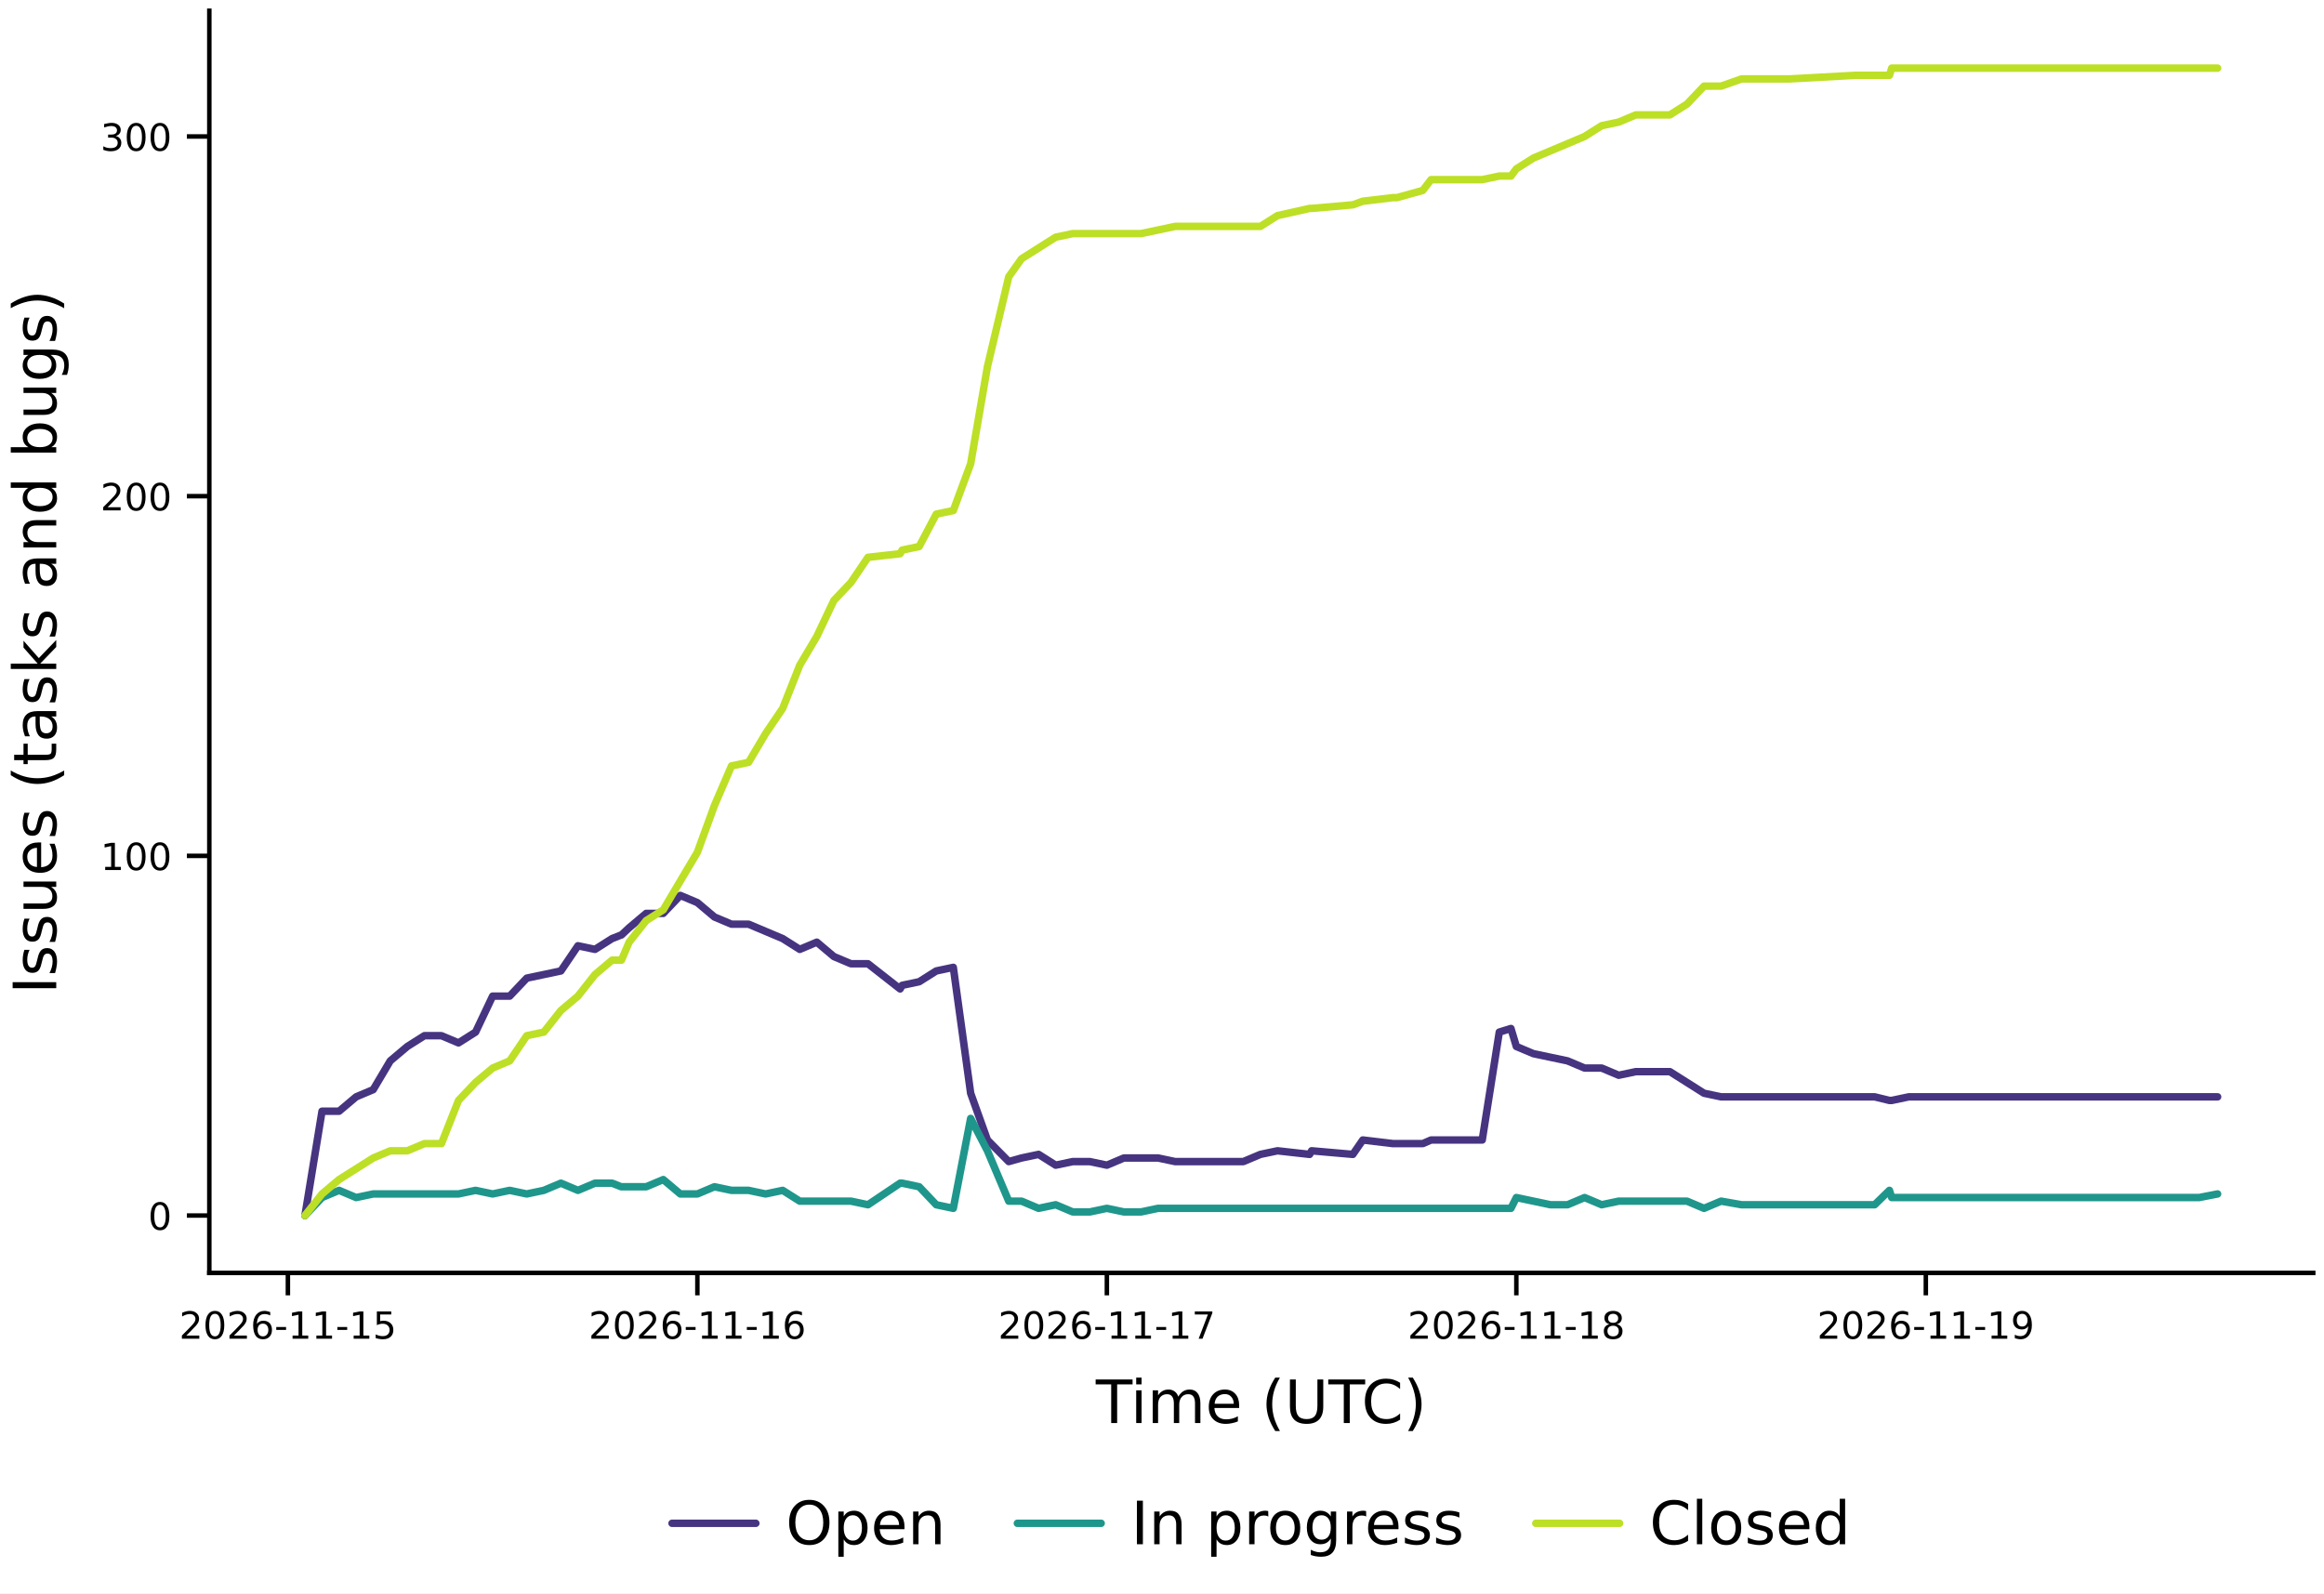
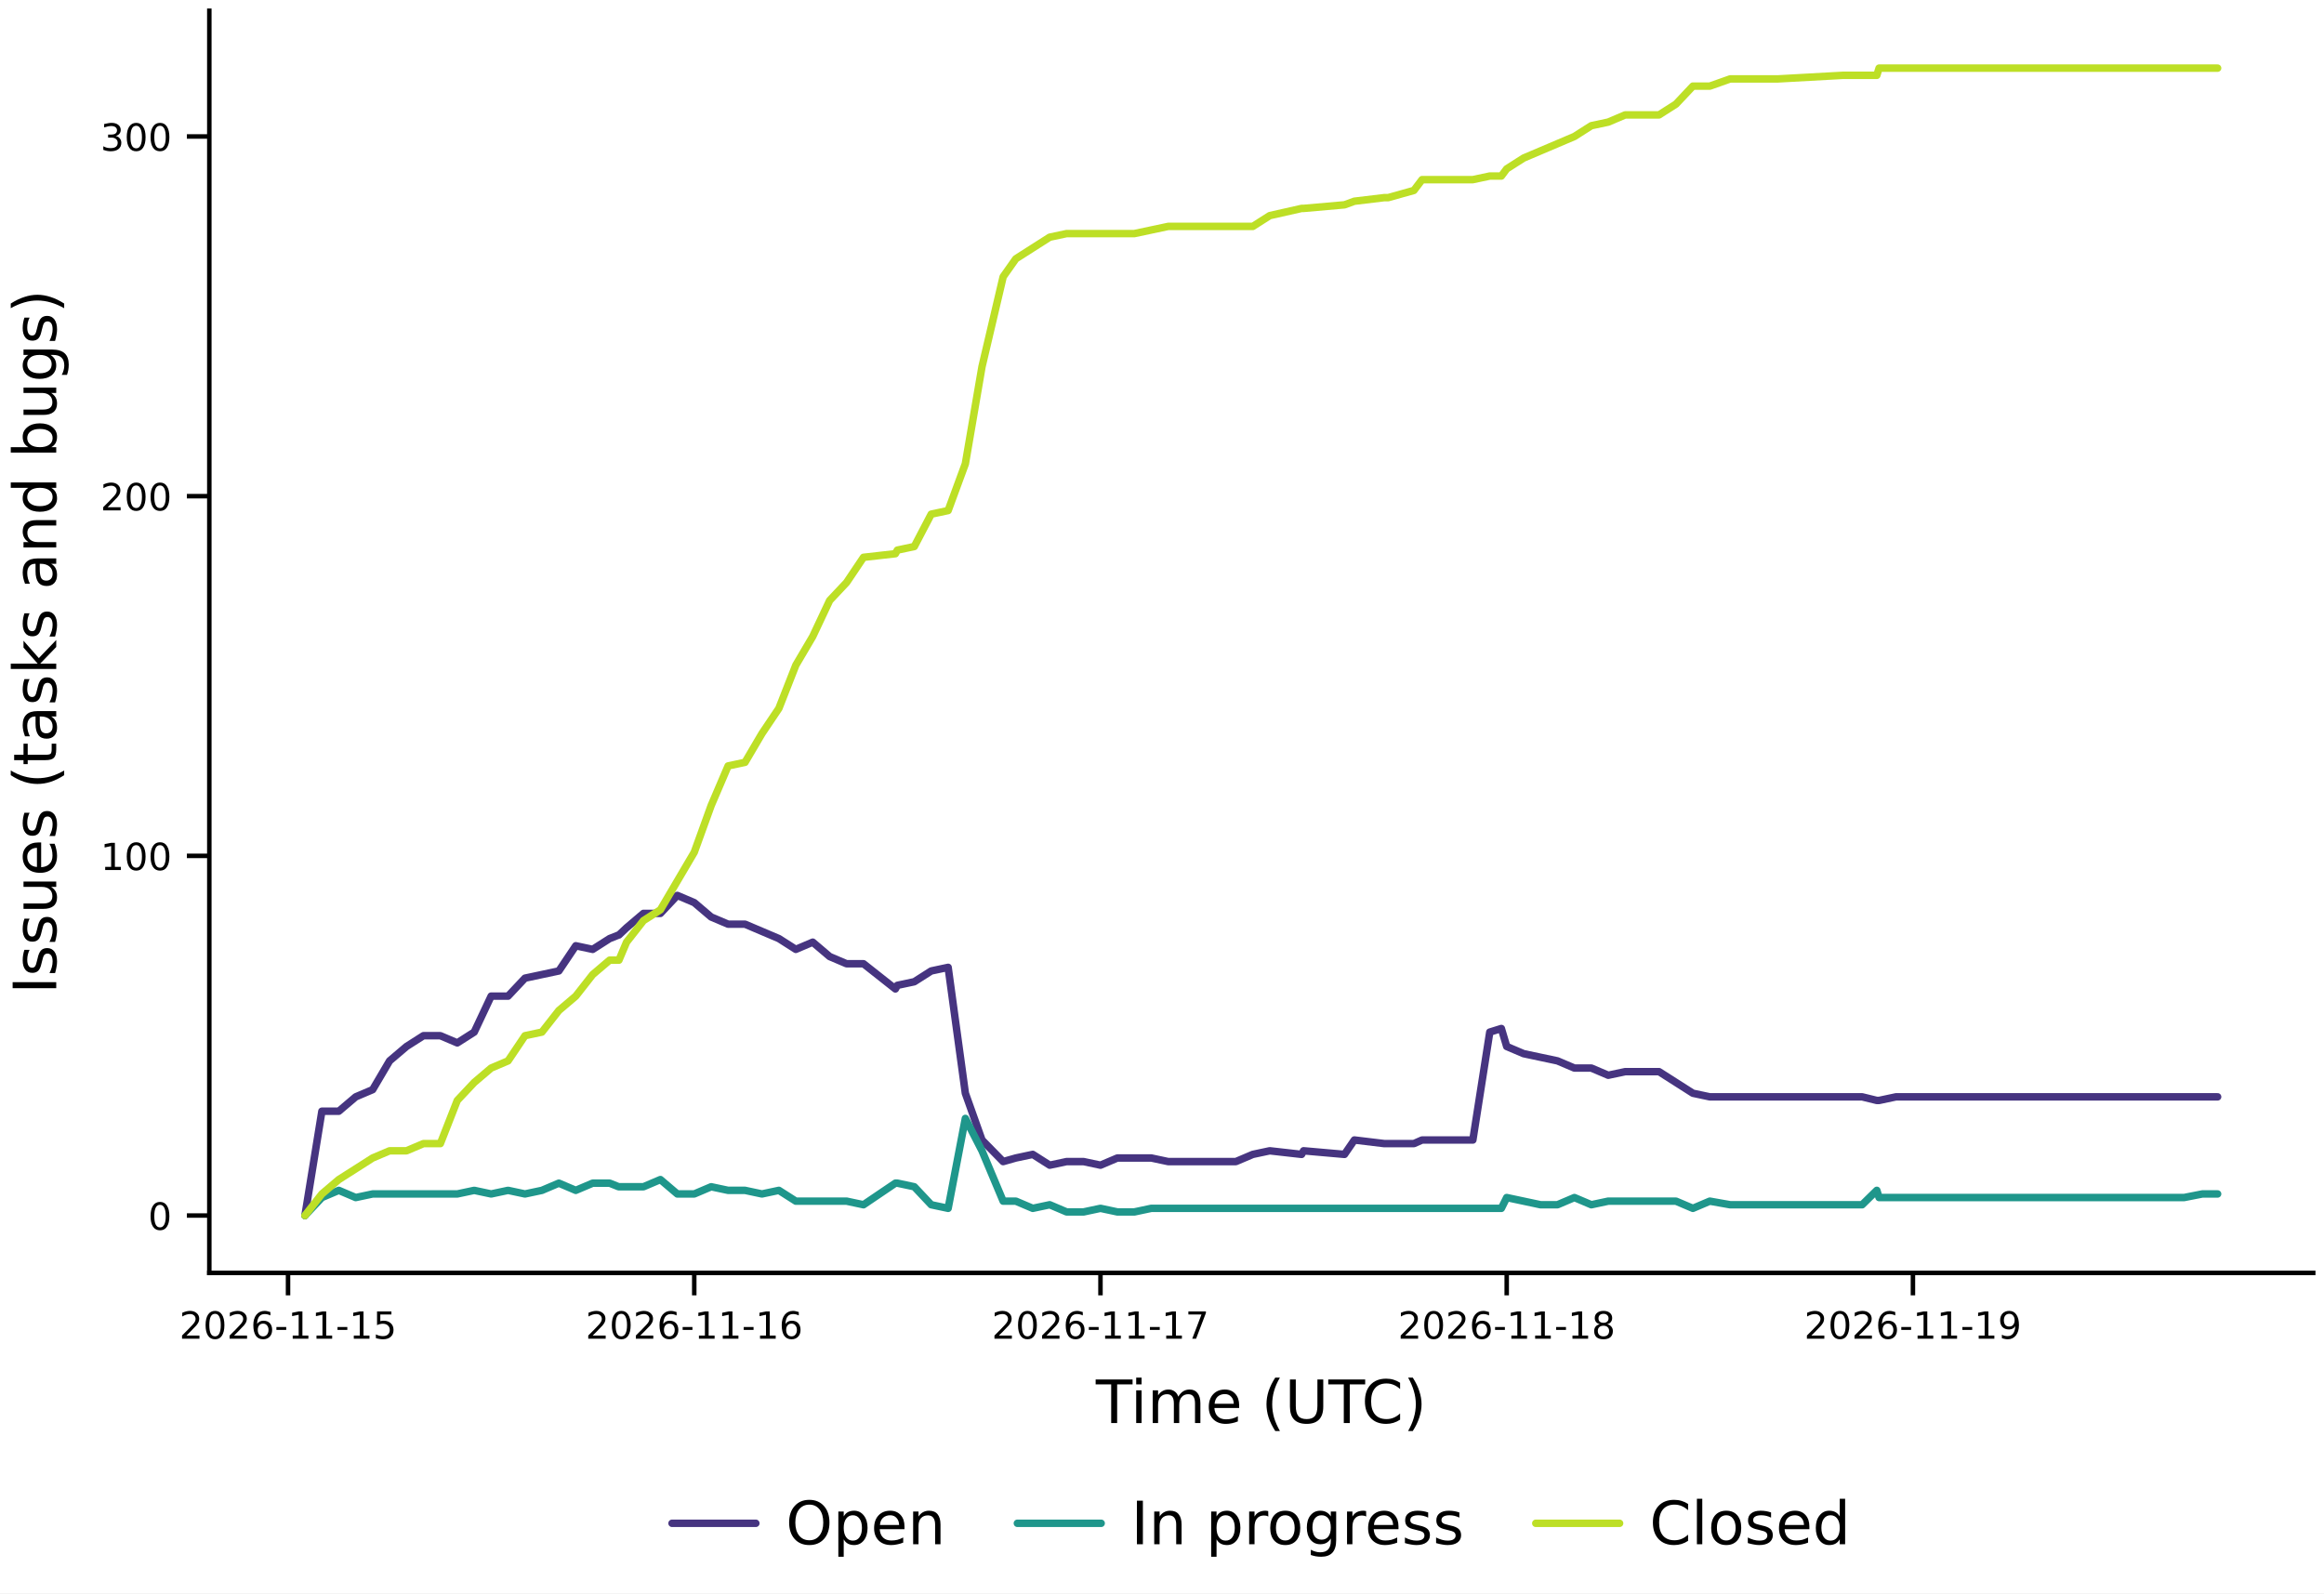
<svg xmlns="http://www.w3.org/2000/svg" xmlns:xlink="http://www.w3.org/1999/xlink" width="310.696pt" height="213.046pt" viewBox="0 0 310.696 213.046" version="1.1">
  <defs>
    <style type="text/css">*{stroke-linejoin: round; stroke-linecap: butt}</style>
  </defs>
  <g id="figure_1">
    <g id="patch_1">
      <path d="M -0 213.046  L 310.696 213.046  L 310.696 0  L -0 0  z " style="fill: #ffffff" />
    </g>
    <g id="axes_1">
      <g id="patch_2">
        <path d="M 27.984 170.203  L 309.256 170.203  L 309.256 1.44  L 27.984 1.44  z " style="fill: #ffffff" />
      </g>
      <g id="matplotlib.axis_1">
        <g id="xtick_1">
          <g id="line2d_1">
            <defs>
-               <path id="m6eb98502f8" d="M 0 0  L 0 3  " style="stroke: #000000; stroke-width: 0.6" />
+               <path id="meef8b7b780" d="M 0 0  L 0 3  " style="stroke: #000000; stroke-width: 0.6" />
            </defs>
            <g>
-               <use xlink:href="#m6eb98502f8" x="38.488" y="170.203" style="stroke: #000000; stroke-width: 0.6" />
+               <use xlink:href="#meef8b7b780" x="38.507" y="170.203" style="stroke: #000000; stroke-width: 0.6" />
            </g>
          </g>
          <g id="text_1">
-             <text style="font-size: 5px; font-family: 'DejaVu Sans', sans-serif; text-anchor: middle" x="38.488" y="179.002" transform="rotate(-0 38.48843 179.0017)">2026-11-15</text>
+             <text style="font-size: 5px; font-family: 'DejaVu Sans', sans-serif; text-anchor: middle" x="38.507" y="179.002" transform="rotate(-0 38.5066 179.0017)">2026-11-15</text>
          </g>
        </g>
        <g id="xtick_2">
          <g id="line2d_2">
            <g>
-               <use xlink:href="#m6eb98502f8" x="93.233" y="170.203" style="stroke: #000000; stroke-width: 0.6" />
+               <use xlink:href="#meef8b7b780" x="92.815" y="170.203" style="stroke: #000000; stroke-width: 0.6" />
            </g>
          </g>
          <g id="text_2">
-             <text style="font-size: 5px; font-family: 'DejaVu Sans', sans-serif; text-anchor: middle" x="93.233" y="179.002" transform="rotate(-0 93.23269 179.0017)">2026-11-16</text>
+             <text style="font-size: 5px; font-family: 'DejaVu Sans', sans-serif; text-anchor: middle" x="92.815" y="179.002" transform="rotate(-0 92.81484 179.0017)">2026-11-16</text>
          </g>
        </g>
        <g id="xtick_3">
          <g id="line2d_3">
            <g>
-               <use xlink:href="#m6eb98502f8" x="147.977" y="170.203" style="stroke: #000000; stroke-width: 0.6" />
+               <use xlink:href="#meef8b7b780" x="147.123" y="170.203" style="stroke: #000000; stroke-width: 0.6" />
            </g>
          </g>
          <g id="text_3">
-             <text style="font-size: 5px; font-family: 'DejaVu Sans', sans-serif; text-anchor: middle" x="147.977" y="179.002" transform="rotate(-0 147.9769 179.0017)">2026-11-17</text>
+             <text style="font-size: 5px; font-family: 'DejaVu Sans', sans-serif; text-anchor: middle" x="147.123" y="179.002" transform="rotate(-0 147.1231 179.0017)">2026-11-17</text>
          </g>
        </g>
        <g id="xtick_4">
          <g id="line2d_4">
            <g>
-               <use xlink:href="#m6eb98502f8" x="202.721" y="170.203" style="stroke: #000000; stroke-width: 0.6" />
+               <use xlink:href="#meef8b7b780" x="201.431" y="170.203" style="stroke: #000000; stroke-width: 0.6" />
            </g>
          </g>
          <g id="text_4">
-             <text style="font-size: 5px; font-family: 'DejaVu Sans', sans-serif; text-anchor: middle" x="202.721" y="179.002" transform="rotate(-0 202.7212 179.0017)">2026-11-18</text>
+             <text style="font-size: 5px; font-family: 'DejaVu Sans', sans-serif; text-anchor: middle" x="201.431" y="179.002" transform="rotate(-0 201.4313 179.0017)">2026-11-18</text>
          </g>
        </g>
        <g id="xtick_5">
          <g id="line2d_5">
            <g>
-               <use xlink:href="#m6eb98502f8" x="257.465" y="170.203" style="stroke: #000000; stroke-width: 0.6" />
+               <use xlink:href="#meef8b7b780" x="255.74" y="170.203" style="stroke: #000000; stroke-width: 0.6" />
            </g>
          </g>
          <g id="text_5">
-             <text style="font-size: 5px; font-family: 'DejaVu Sans', sans-serif; text-anchor: middle" x="257.465" y="179.002" transform="rotate(-0 257.4655 179.0017)">2026-11-19</text>
+             <text style="font-size: 5px; font-family: 'DejaVu Sans', sans-serif; text-anchor: middle" x="255.74" y="179.002" transform="rotate(-0 255.7396 179.0017)">2026-11-19</text>
          </g>
        </g>
        <g id="text_6">
          <text style="font-size: 8px; font-family: 'DejaVu Sans', sans-serif; text-anchor: middle" x="168.62" y="190.282" transform="rotate(-0 168.6201 190.2816)">Time (UTC)</text>
        </g>
      </g>
      <g id="matplotlib.axis_2">
        <g id="ytick_1">
          <g id="line2d_6">
            <defs>
-               <path id="m33ea56b160" d="M 0 0  L -3 0  " style="stroke: #000000; stroke-width: 0.6" />
+               <path id="mb930a83237" d="M 0 0  L -3 0  " style="stroke: #000000; stroke-width: 0.6" />
            </defs>
            <g>
-               <use xlink:href="#m33ea56b160" x="27.984" y="162.532" style="stroke: #000000; stroke-width: 0.6" />
+               <use xlink:href="#mb930a83237" x="27.984" y="162.532" style="stroke: #000000; stroke-width: 0.6" />
            </g>
          </g>
          <g id="text_7">
            <text style="font-size: 5px; font-family: 'DejaVu Sans', sans-serif; text-anchor: end" x="22.984" y="164.431" transform="rotate(-0 22.98438 164.4312)">0</text>
          </g>
        </g>
        <g id="ytick_2">
          <g id="line2d_7">
            <g>
-               <use xlink:href="#m33ea56b160" x="27.984" y="114.438" style="stroke: #000000; stroke-width: 0.6" />
+               <use xlink:href="#mb930a83237" x="27.984" y="114.438" style="stroke: #000000; stroke-width: 0.6" />
            </g>
          </g>
          <g id="text_8">
            <text style="font-size: 5px; font-family: 'DejaVu Sans', sans-serif; text-anchor: end" x="22.984" y="116.337" transform="rotate(-0 22.98438 116.337)">100</text>
          </g>
        </g>
        <g id="ytick_3">
          <g id="line2d_8">
            <g>
-               <use xlink:href="#m33ea56b160" x="27.984" y="66.343" style="stroke: #000000; stroke-width: 0.6" />
+               <use xlink:href="#mb930a83237" x="27.984" y="66.343" style="stroke: #000000; stroke-width: 0.6" />
            </g>
          </g>
          <g id="text_9">
            <text style="font-size: 5px; font-family: 'DejaVu Sans', sans-serif; text-anchor: end" x="22.984" y="68.243" transform="rotate(-0 22.98438 68.24266)">200</text>
          </g>
        </g>
        <g id="ytick_4">
          <g id="line2d_9">
            <g>
-               <use xlink:href="#m33ea56b160" x="27.984" y="18.249" style="stroke: #000000; stroke-width: 0.6" />
+               <use xlink:href="#mb930a83237" x="27.984" y="18.249" style="stroke: #000000; stroke-width: 0.6" />
            </g>
          </g>
          <g id="text_10">
            <text style="font-size: 5px; font-family: 'DejaVu Sans', sans-serif; text-anchor: end" x="22.984" y="20.148" transform="rotate(-0 22.98438 20.14837)">300</text>
          </g>
        </g>
        <g id="text_11">
          <text style="font-size: 8px; font-family: 'DejaVu Sans', sans-serif; text-anchor: middle" x="7.519" y="85.821" transform="rotate(-90 7.51875 85.82143)">Issues (tasks and bugs)</text>
        </g>
      </g>
      <g id="line2d_10">
-         <path d="M 40.769 162.532  L 43.05 148.584  L 45.331 148.584  L 47.612 146.661  L 49.893 145.699  L 52.174 141.851  L 54.456 139.928  L 56.737 138.485  L 59.018 138.485  L 61.299 139.447  L 63.58 138.004  L 65.861 133.194  L 68.142 133.194  L 70.423 130.79  L 72.704 130.309  L 74.985 129.828  L 77.266 126.461  L 79.547 126.942  L 81.828 125.499  L 83.044 125.018  L 83.082 125.018  L 84.109 124.056  L 86.39 122.133  L 88.671 122.133  L 90.952 119.728  L 93.233 120.69  L 95.514 122.614  L 97.795 123.575  L 100.076 123.575  L 102.357 124.537  L 104.638 125.499  L 106.919 126.942  L 109.2 125.98  L 111.481 127.904  L 113.762 128.866  L 116.043 128.866  L 120.339 132.232  L 120.605 131.751  L 122.886 131.271  L 125.167 129.828  L 127.448 129.347  L 129.767 146.18  L 132.01 152.432  L 134.861 155.318  L 136.572 154.837  L 138.853 154.356  L 141.134 155.799  L 143.415 155.318  L 145.696 155.318  L 147.977 155.799  L 150.258 154.837  L 152.539 154.837  L 154.82 154.837  L 157.101 155.318  L 159.382 155.318  L 161.663 155.318  L 163.944 155.318  L 166.225 155.318  L 168.506 154.356  L 170.787 153.875  L 175.083 154.356  L 175.349 153.875  L 180.862 154.356  L 182.192 152.432  L 186.222 152.913  L 186.754 152.913  L 190.214 152.913  L 191.316 152.432  L 193.597 152.432  L 195.878 152.432  L 198.159 152.432  L 200.44 138.004  L 201.999 137.523  L 202.721 139.928  L 205.002 140.889  L 207.283 141.37  L 209.564 141.851  L 211.845 142.813  L 214.126 142.813  L 216.407 143.775  L 218.688 143.294  L 220.969 143.294  L 223.25 143.294  L 225.531 144.737  L 227.812 146.18  L 230.093 146.661  L 232.831 146.661  L 234.693 146.661  L 236.936 146.661  L 239.217 146.661  L 247.999 146.661  L 248.341 146.661  L 250.622 146.661  L 252.599 147.142  L 252.903 147.142  L 255.184 146.661  L 257.465 146.661  L 260.089 146.661  L 277.234 146.661  L 277.995 146.661  L 280.276 146.661  L 282.557 146.661  L 285.978 146.661  L 287.119 146.661  L 290.502 146.661  L 291.681 146.661  L 294 146.661  L 296.471 146.661  " clip-path="url(#p137a5a1e9b)" style="fill: none; stroke: #463480; stroke-linecap: round" />
+         <path d="M 40.769 162.532  L 43.032 148.584  L 45.295 148.584  L 47.558 146.661  L 49.821 145.699  L 52.084 141.851  L 54.347 139.928  L 56.609 138.485  L 58.872 138.485  L 61.135 139.447  L 63.398 138.004  L 65.661 133.194  L 67.924 133.194  L 70.186 130.79  L 72.449 130.309  L 74.712 129.828  L 76.975 126.461  L 79.238 126.942  L 81.501 125.499  L 82.707 125.018  L 82.745 125.018  L 83.763 124.056  L 86.026 122.133  L 88.289 122.133  L 90.552 119.728  L 92.815 120.69  L 95.078 122.614  L 97.341 123.575  L 99.603 123.575  L 101.866 124.537  L 104.129 125.499  L 106.392 126.942  L 108.655 125.98  L 110.918 127.904  L 113.18 128.866  L 115.443 128.866  L 119.705 132.232  L 119.969 131.751  L 122.232 131.271  L 124.495 129.828  L 126.757 129.347  L 129.058 146.18  L 131.283 152.432  L 134.112 155.318  L 135.809 154.837  L 138.072 154.356  L 140.335 155.799  L 142.597 155.318  L 144.86 155.318  L 147.123 155.799  L 149.386 154.837  L 151.649 154.837  L 153.912 154.837  L 156.174 155.318  L 158.437 155.318  L 160.7 155.318  L 162.963 155.318  L 165.226 155.318  L 167.489 154.356  L 169.752 153.875  L 174.013 154.356  L 174.277 153.875  L 179.746 154.356  L 181.066 152.432  L 185.063 152.913  L 185.591 152.913  L 189.023 152.913  L 190.117 152.432  L 192.38 152.432  L 194.643 152.432  L 196.906 152.432  L 199.168 138.004  L 200.715 137.523  L 201.431 139.928  L 203.694 140.889  L 205.957 141.37  L 208.22 141.851  L 210.483 142.813  L 212.746 142.813  L 215.008 143.775  L 217.271 143.294  L 219.534 143.294  L 221.797 143.294  L 224.06 144.737  L 226.323 146.18  L 228.585 146.661  L 231.301 146.661  L 233.149 146.661  L 235.374 146.661  L 237.637 146.661  L 246.349 146.661  L 246.688 146.661  L 248.951 146.661  L 250.912 147.142  L 251.214 147.142  L 253.477 146.661  L 255.74 146.661  L 258.342 146.661  L 275.351 146.661  L 276.105 146.661  L 278.368 146.661  L 280.631 146.661  L 284.025 146.661  L 285.157 146.661  L 288.513 146.661  L 289.682 146.661  L 291.983 146.661  L 294.434 146.661  L 296.471 146.661  " clip-path="url(#pc41b9bc343)" style="fill: none; stroke: #463480; stroke-linecap: round" />
      </g>
      <g id="line2d_11">
-         <path d="M 40.769 162.532  L 43.05 160.127  L 45.331 159.165  L 47.612 160.127  L 49.893 159.646  L 52.174 159.646  L 54.456 159.646  L 56.737 159.646  L 59.018 159.646  L 61.299 159.646  L 63.58 159.165  L 65.861 159.646  L 68.142 159.165  L 70.423 159.646  L 72.704 159.165  L 74.985 158.203  L 77.266 159.165  L 79.547 158.203  L 81.828 158.203  L 83.044 158.684  L 83.082 158.684  L 84.109 158.684  L 86.39 158.684  L 88.671 157.722  L 90.952 159.646  L 93.233 159.646  L 95.514 158.684  L 97.795 159.165  L 100.076 159.165  L 102.357 159.646  L 104.638 159.165  L 106.919 160.608  L 109.2 160.608  L 111.481 160.608  L 113.762 160.608  L 116.043 161.089  L 120.339 158.203  L 120.605 158.203  L 122.886 158.684  L 125.167 161.089  L 127.448 161.57  L 129.767 149.546  L 132.01 153.875  L 134.861 160.608  L 136.572 160.608  L 138.853 161.57  L 141.134 161.089  L 143.415 162.051  L 145.696 162.051  L 147.977 161.57  L 150.258 162.051  L 152.539 162.051  L 154.82 161.57  L 157.101 161.57  L 159.382 161.57  L 161.663 161.57  L 163.944 161.57  L 166.225 161.57  L 168.506 161.57  L 170.787 161.57  L 175.083 161.57  L 175.349 161.57  L 180.862 161.57  L 182.192 161.57  L 186.222 161.57  L 186.754 161.57  L 190.214 161.57  L 191.316 161.57  L 193.597 161.57  L 195.878 161.57  L 198.159 161.57  L 200.44 161.57  L 201.999 161.57  L 202.721 160.127  L 205.002 160.608  L 207.283 161.089  L 209.564 161.089  L 211.845 160.127  L 214.126 161.089  L 216.407 160.608  L 218.688 160.608  L 220.969 160.608  L 223.25 160.608  L 225.531 160.608  L 227.812 161.57  L 230.093 160.608  L 232.831 161.089  L 234.693 161.089  L 236.936 161.089  L 239.217 161.089  L 247.999 161.089  L 248.341 161.089  L 250.622 161.089  L 252.599 159.165  L 252.903 160.127  L 255.184 160.127  L 257.465 160.127  L 260.089 160.127  L 277.234 160.127  L 277.995 160.127  L 280.276 160.127  L 282.557 160.127  L 285.978 160.127  L 287.119 160.127  L 290.502 160.127  L 291.681 160.127  L 294 160.127  L 296.471 159.646  " clip-path="url(#p137a5a1e9b)" style="fill: none; stroke: #1f968b; stroke-linecap: round" />
+         <path d="M 40.769 162.532  L 43.032 160.127  L 45.295 159.165  L 47.558 160.127  L 49.821 159.646  L 52.084 159.646  L 54.347 159.646  L 56.609 159.646  L 58.872 159.646  L 61.135 159.646  L 63.398 159.165  L 65.661 159.646  L 67.924 159.165  L 70.186 159.646  L 72.449 159.165  L 74.712 158.203  L 76.975 159.165  L 79.238 158.203  L 81.501 158.203  L 82.707 158.684  L 82.745 158.684  L 83.763 158.684  L 86.026 158.684  L 88.289 157.722  L 90.552 159.646  L 92.815 159.646  L 95.078 158.684  L 97.341 159.165  L 99.603 159.165  L 101.866 159.646  L 104.129 159.165  L 106.392 160.608  L 108.655 160.608  L 110.918 160.608  L 113.18 160.608  L 115.443 161.089  L 119.705 158.203  L 119.969 158.203  L 122.232 158.684  L 124.495 161.089  L 126.757 161.57  L 129.058 149.546  L 131.283 153.875  L 134.112 160.608  L 135.809 160.608  L 138.072 161.57  L 140.335 161.089  L 142.597 162.051  L 144.86 162.051  L 147.123 161.57  L 149.386 162.051  L 151.649 162.051  L 153.912 161.57  L 156.174 161.57  L 158.437 161.57  L 160.7 161.57  L 162.963 161.57  L 165.226 161.57  L 167.489 161.57  L 169.752 161.57  L 174.013 161.57  L 174.277 161.57  L 179.746 161.57  L 181.066 161.57  L 185.063 161.57  L 185.591 161.57  L 189.023 161.57  L 190.117 161.57  L 192.38 161.57  L 194.643 161.57  L 196.906 161.57  L 199.168 161.57  L 200.715 161.57  L 201.431 160.127  L 203.694 160.608  L 205.957 161.089  L 208.22 161.089  L 210.483 160.127  L 212.746 161.089  L 215.008 160.608  L 217.271 160.608  L 219.534 160.608  L 221.797 160.608  L 224.06 160.608  L 226.323 161.57  L 228.585 160.608  L 231.301 161.089  L 233.149 161.089  L 235.374 161.089  L 237.637 161.089  L 246.349 161.089  L 246.688 161.089  L 248.951 161.089  L 250.912 159.165  L 251.214 160.127  L 253.477 160.127  L 255.74 160.127  L 258.342 160.127  L 275.351 160.127  L 276.105 160.127  L 278.368 160.127  L 280.631 160.127  L 284.025 160.127  L 285.157 160.127  L 288.513 160.127  L 289.682 160.127  L 291.983 160.127  L 294.434 159.646  L 296.471 159.646  " clip-path="url(#pc41b9bc343)" style="fill: none; stroke: #1f968b; stroke-linecap: round" />
      </g>
      <g id="line2d_12">
-         <path d="M 40.769 162.532  L 43.05 159.646  L 45.331 157.722  L 47.612 156.28  L 49.893 154.837  L 52.174 153.875  L 54.456 153.875  L 56.737 152.913  L 59.018 152.913  L 61.299 147.142  L 63.58 144.737  L 65.861 142.813  L 68.142 141.851  L 70.423 138.485  L 72.704 138.004  L 74.985 135.118  L 77.266 133.194  L 79.547 130.309  L 81.828 128.385  L 83.044 128.385  L 83.082 128.385  L 84.109 125.98  L 86.39 123.095  L 88.671 121.652  L 90.952 117.804  L 93.233 113.957  L 95.514 107.704  L 97.795 102.414  L 100.076 101.933  L 102.357 98.085  L 104.638 94.719  L 106.919 88.948  L 109.2 85.1  L 111.481 80.291  L 113.762 77.886  L 116.043 74.519  L 120.339 74.038  L 120.605 73.557  L 122.886 73.076  L 125.167 68.748  L 127.448 68.267  L 129.767 62.015  L 132.01 49.029  L 134.861 37.006  L 136.572 34.601  L 138.853 33.158  L 141.134 31.715  L 143.415 31.234  L 145.696 31.234  L 147.977 31.234  L 150.258 31.234  L 152.539 31.234  L 154.82 30.753  L 157.101 30.273  L 159.382 30.273  L 161.663 30.273  L 163.944 30.273  L 166.225 30.273  L 168.506 30.273  L 170.787 28.83  L 175.083 27.868  L 175.349 27.868  L 180.862 27.387  L 182.192 26.906  L 186.222 26.425  L 186.754 26.425  L 190.214 25.463  L 191.316 24.02  L 193.597 24.02  L 195.878 24.02  L 198.159 24.02  L 200.44 23.539  L 201.999 23.539  L 202.721 22.577  L 205.002 21.135  L 207.283 20.173  L 209.564 19.211  L 211.845 18.249  L 214.126 16.806  L 216.407 16.325  L 218.688 15.363  L 220.969 15.363  L 223.25 15.363  L 225.531 13.92  L 227.812 11.516  L 230.093 11.516  L 232.831 10.554  L 234.693 10.554  L 236.936 10.554  L 239.217 10.554  L 247.999 10.073  L 248.341 10.073  L 250.622 10.073  L 252.599 10.073  L 252.903 9.111  L 255.184 9.111  L 257.465 9.111  L 260.089 9.111  L 277.234 9.111  L 277.995 9.111  L 280.276 9.111  L 282.557 9.111  L 285.978 9.111  L 287.119 9.111  L 290.502 9.111  L 291.681 9.111  L 294 9.111  L 296.471 9.111  " clip-path="url(#p137a5a1e9b)" style="fill: none; stroke: #bddf26; stroke-linecap: round" />
+         <path d="M 40.769 162.532  L 43.032 159.646  L 45.295 157.722  L 47.558 156.28  L 49.821 154.837  L 52.084 153.875  L 54.347 153.875  L 56.609 152.913  L 58.872 152.913  L 61.135 147.142  L 63.398 144.737  L 65.661 142.813  L 67.924 141.851  L 70.186 138.485  L 72.449 138.004  L 74.712 135.118  L 76.975 133.194  L 79.238 130.309  L 81.501 128.385  L 82.707 128.385  L 82.745 128.385  L 83.763 125.98  L 86.026 123.095  L 88.289 121.652  L 90.552 117.804  L 92.815 113.957  L 95.078 107.704  L 97.341 102.414  L 99.603 101.933  L 101.866 98.085  L 104.129 94.719  L 106.392 88.948  L 108.655 85.1  L 110.918 80.291  L 113.18 77.886  L 115.443 74.519  L 119.705 74.038  L 119.969 73.557  L 122.232 73.076  L 124.495 68.748  L 126.757 68.267  L 129.058 62.015  L 131.283 49.029  L 134.112 37.006  L 135.809 34.601  L 138.072 33.158  L 140.335 31.715  L 142.597 31.234  L 144.86 31.234  L 147.123 31.234  L 149.386 31.234  L 151.649 31.234  L 153.912 30.753  L 156.174 30.273  L 158.437 30.273  L 160.7 30.273  L 162.963 30.273  L 165.226 30.273  L 167.489 30.273  L 169.752 28.83  L 174.013 27.868  L 174.277 27.868  L 179.746 27.387  L 181.066 26.906  L 185.063 26.425  L 185.591 26.425  L 189.023 25.463  L 190.117 24.02  L 192.38 24.02  L 194.643 24.02  L 196.906 24.02  L 199.168 23.539  L 200.715 23.539  L 201.431 22.577  L 203.694 21.135  L 205.957 20.173  L 208.22 19.211  L 210.483 18.249  L 212.746 16.806  L 215.008 16.325  L 217.271 15.363  L 219.534 15.363  L 221.797 15.363  L 224.06 13.92  L 226.323 11.516  L 228.585 11.516  L 231.301 10.554  L 233.149 10.554  L 235.374 10.554  L 237.637 10.554  L 246.349 10.073  L 246.688 10.073  L 248.951 10.073  L 250.912 10.073  L 251.214 9.111  L 253.477 9.111  L 255.74 9.111  L 258.342 9.111  L 275.351 9.111  L 276.105 9.111  L 278.368 9.111  L 280.631 9.111  L 284.025 9.111  L 285.157 9.111  L 288.513 9.111  L 289.682 9.111  L 291.983 9.111  L 294.434 9.111  L 296.471 9.111  " clip-path="url(#pc41b9bc343)" style="fill: none; stroke: #bddf26; stroke-linecap: round" />
      </g>
      <g id="patch_3">
        <path d="M 27.984 170.203  L 27.984 1.44  " style="fill: none; stroke: #000000; stroke-width: 0.6; stroke-linejoin: miter; stroke-linecap: square" />
      </g>
      <g id="patch_4">
        <path d="M 27.984 170.203  L 309.256 170.203  " style="fill: none; stroke: #000000; stroke-width: 0.6; stroke-linejoin: miter; stroke-linecap: square" />
      </g>
      <g id="legend_1">
        <g id="line2d_13">
          <path d="M 89.846 203.684  L 95.446 203.684  L 101.046 203.684  " style="fill: none; stroke: #463480; stroke-linecap: round" />
        </g>
        <g id="text_12">
          <text style="font-size: 8px; font-family: 'DejaVu Sans', sans-serif; text-anchor: start" x="105.046" y="206.484" transform="rotate(-0 105.0457 206.4837)">Open</text>
        </g>
        <g id="line2d_14">
          <path d="M 136.014 203.684  L 141.614 203.684  L 147.214 203.684  " style="fill: none; stroke: #1f968b; stroke-linecap: round" />
        </g>
        <g id="text_13">
          <text style="font-size: 8px; font-family: 'DejaVu Sans', sans-serif; text-anchor: start" x="151.214" y="206.484" transform="rotate(-0 151.2145 206.4837)">In progress</text>
        </g>
        <g id="line2d_15">
          <path d="M 205.322 203.684  L 210.922 203.684  L 216.522 203.684  " style="fill: none; stroke: #bddf26; stroke-linecap: round" />
        </g>
        <g id="text_14">
          <text style="font-size: 8px; font-family: 'DejaVu Sans', sans-serif; text-anchor: start" x="220.522" y="206.484" transform="rotate(-0 220.522 206.4837)">Closed</text>
        </g>
      </g>
    </g>
  </g>
  <defs>
-     <clipPath id="p137a5a1e9b">
+     <clipPath id="pc41b9bc343">
      <rect x="27.984" y="1.44" width="281.271" height="168.763" />
    </clipPath>
  </defs>
</svg>
